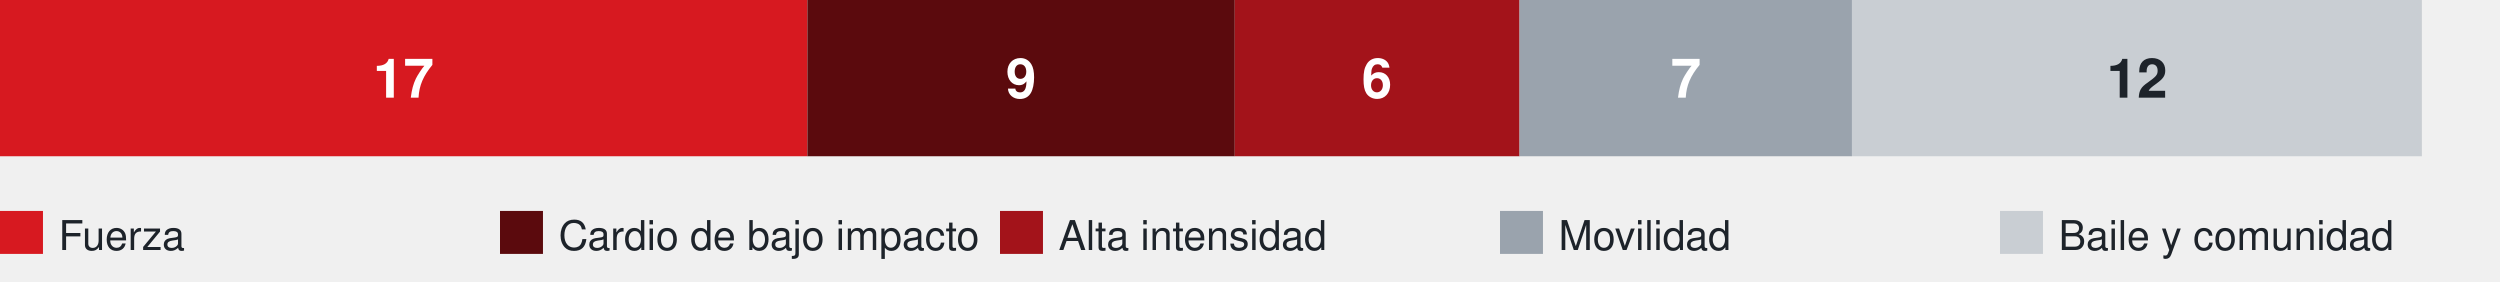
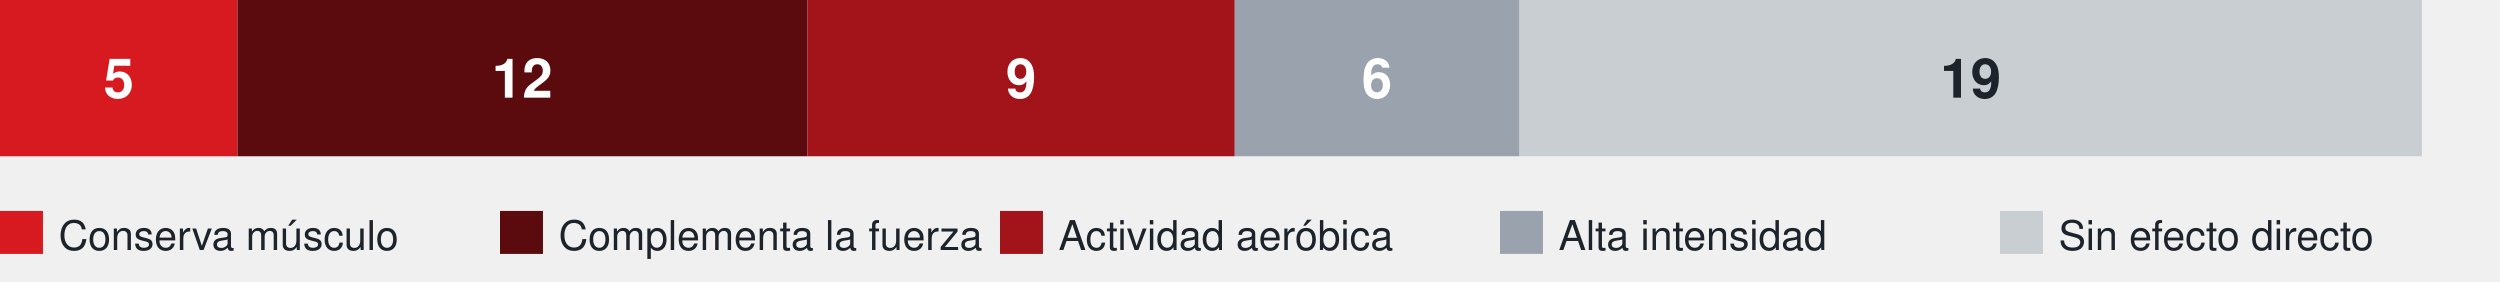
<svg xmlns="http://www.w3.org/2000/svg" viewBox="0 0 640 72" role="img" aria-label="Las 51 clases del catálogo por papel en el programa" font-family="Helvetica, Arial, sans-serif" font-size="12">
-   <rect x="0.0" y="0" width="206.7" height="40" fill="#d71920" />
-   <text x="103.3" y="25.0" font-size="14" fill="#fff" font-weight="700" text-anchor="middle">17</text>
+   <rect x="0.0" y="0" width="60.8" height="40" fill="#d71920" />
+   <text x="30.4" y="25.0" font-size="14" fill="#fff" font-weight="700" text-anchor="middle">5</text>
  <rect x="0" y="54" width="11" height="11" fill="#d71920" />
-   <text x="15.0" y="64.0" font-size="10.5" fill="#1d232a" font-weight="400" text-anchor="start">Fuerza</text>
-   <rect x="206.7" y="0" width="109.4" height="40" fill="#5b0a0d" />
+   <text x="15.0" y="64.0" font-size="10.5" fill="#1d232a" font-weight="400" text-anchor="start">Conserva músculo</text>
+   <rect x="60.8" y="0" width="145.9" height="40" fill="#5b0a0d" />
+   <text x="133.7" y="25.0" font-size="14" fill="#fff" font-weight="700" text-anchor="middle">12</text>
+   <rect x="128" y="54" width="11" height="11" fill="#5b0a0d" />
+   <text x="143.0" y="64.0" font-size="10.5" fill="#1d232a" font-weight="400" text-anchor="start">Complementa la fuerza</text>
+   <rect x="206.7" y="0" width="109.4" height="40" fill="#a3131a" />
  <text x="261.4" y="25.0" font-size="14" fill="#fff" font-weight="700" text-anchor="middle">9</text>
-   <rect x="128" y="54" width="11" height="11" fill="#5b0a0d" />
-   <text x="143.0" y="64.0" font-size="10.5" fill="#1d232a" font-weight="400" text-anchor="start">Cardio de bajo impacto</text>
-   <rect x="316.1" y="0" width="72.9" height="40" fill="#a3131a" />
+   <rect x="256" y="54" width="11" height="11" fill="#a3131a" />
+   <text x="271.0" y="64.0" font-size="10.5" fill="#1d232a" font-weight="400" text-anchor="start">Actividad aeróbica</text>
+   <rect x="316.1" y="0" width="72.9" height="40" fill="#9aa3ad" />
  <text x="352.5" y="25.0" font-size="14" fill="#fff" font-weight="700" text-anchor="middle">6</text>
-   <rect x="256" y="54" width="11" height="11" fill="#a3131a" />
-   <text x="271.0" y="64.0" font-size="10.5" fill="#1d232a" font-weight="400" text-anchor="start">Alta intensidad</text>
-   <rect x="389.0" y="0" width="85.1" height="40" fill="#9aa3ad" />
-   <text x="431.6" y="25.0" font-size="14" fill="#fff" font-weight="700" text-anchor="middle">7</text>
  <rect x="384" y="54" width="11" height="11" fill="#9aa3ad" />
-   <text x="399.0" y="64.0" font-size="10.5" fill="#1d232a" font-weight="400" text-anchor="start">Movilidad</text>
-   <rect x="474.1" y="0" width="145.9" height="40" fill="#c9ced3" />
-   <text x="547.1" y="25.0" font-size="14" fill="#1d232a" font-weight="700" text-anchor="middle">12</text>
+   <text x="399.0" y="64.0" font-size="10.5" fill="#1d232a" font-weight="400" text-anchor="start">Alta intensidad</text>
+   <rect x="389.0" y="0" width="231.0" height="40" fill="#c9ced3" />
+   <text x="504.5" y="25.0" font-size="14" fill="#1d232a" font-weight="700" text-anchor="middle">19</text>
  <rect x="512" y="54" width="11" height="11" fill="#c9ced3" />
-   <text x="527.0" y="64.0" font-size="10.5" fill="#1d232a" font-weight="400" text-anchor="start">Baile y comunidad</text>
+   <text x="527.0" y="64.0" font-size="10.5" fill="#1d232a" font-weight="400" text-anchor="start">Sin efecto directo</text>
</svg>
